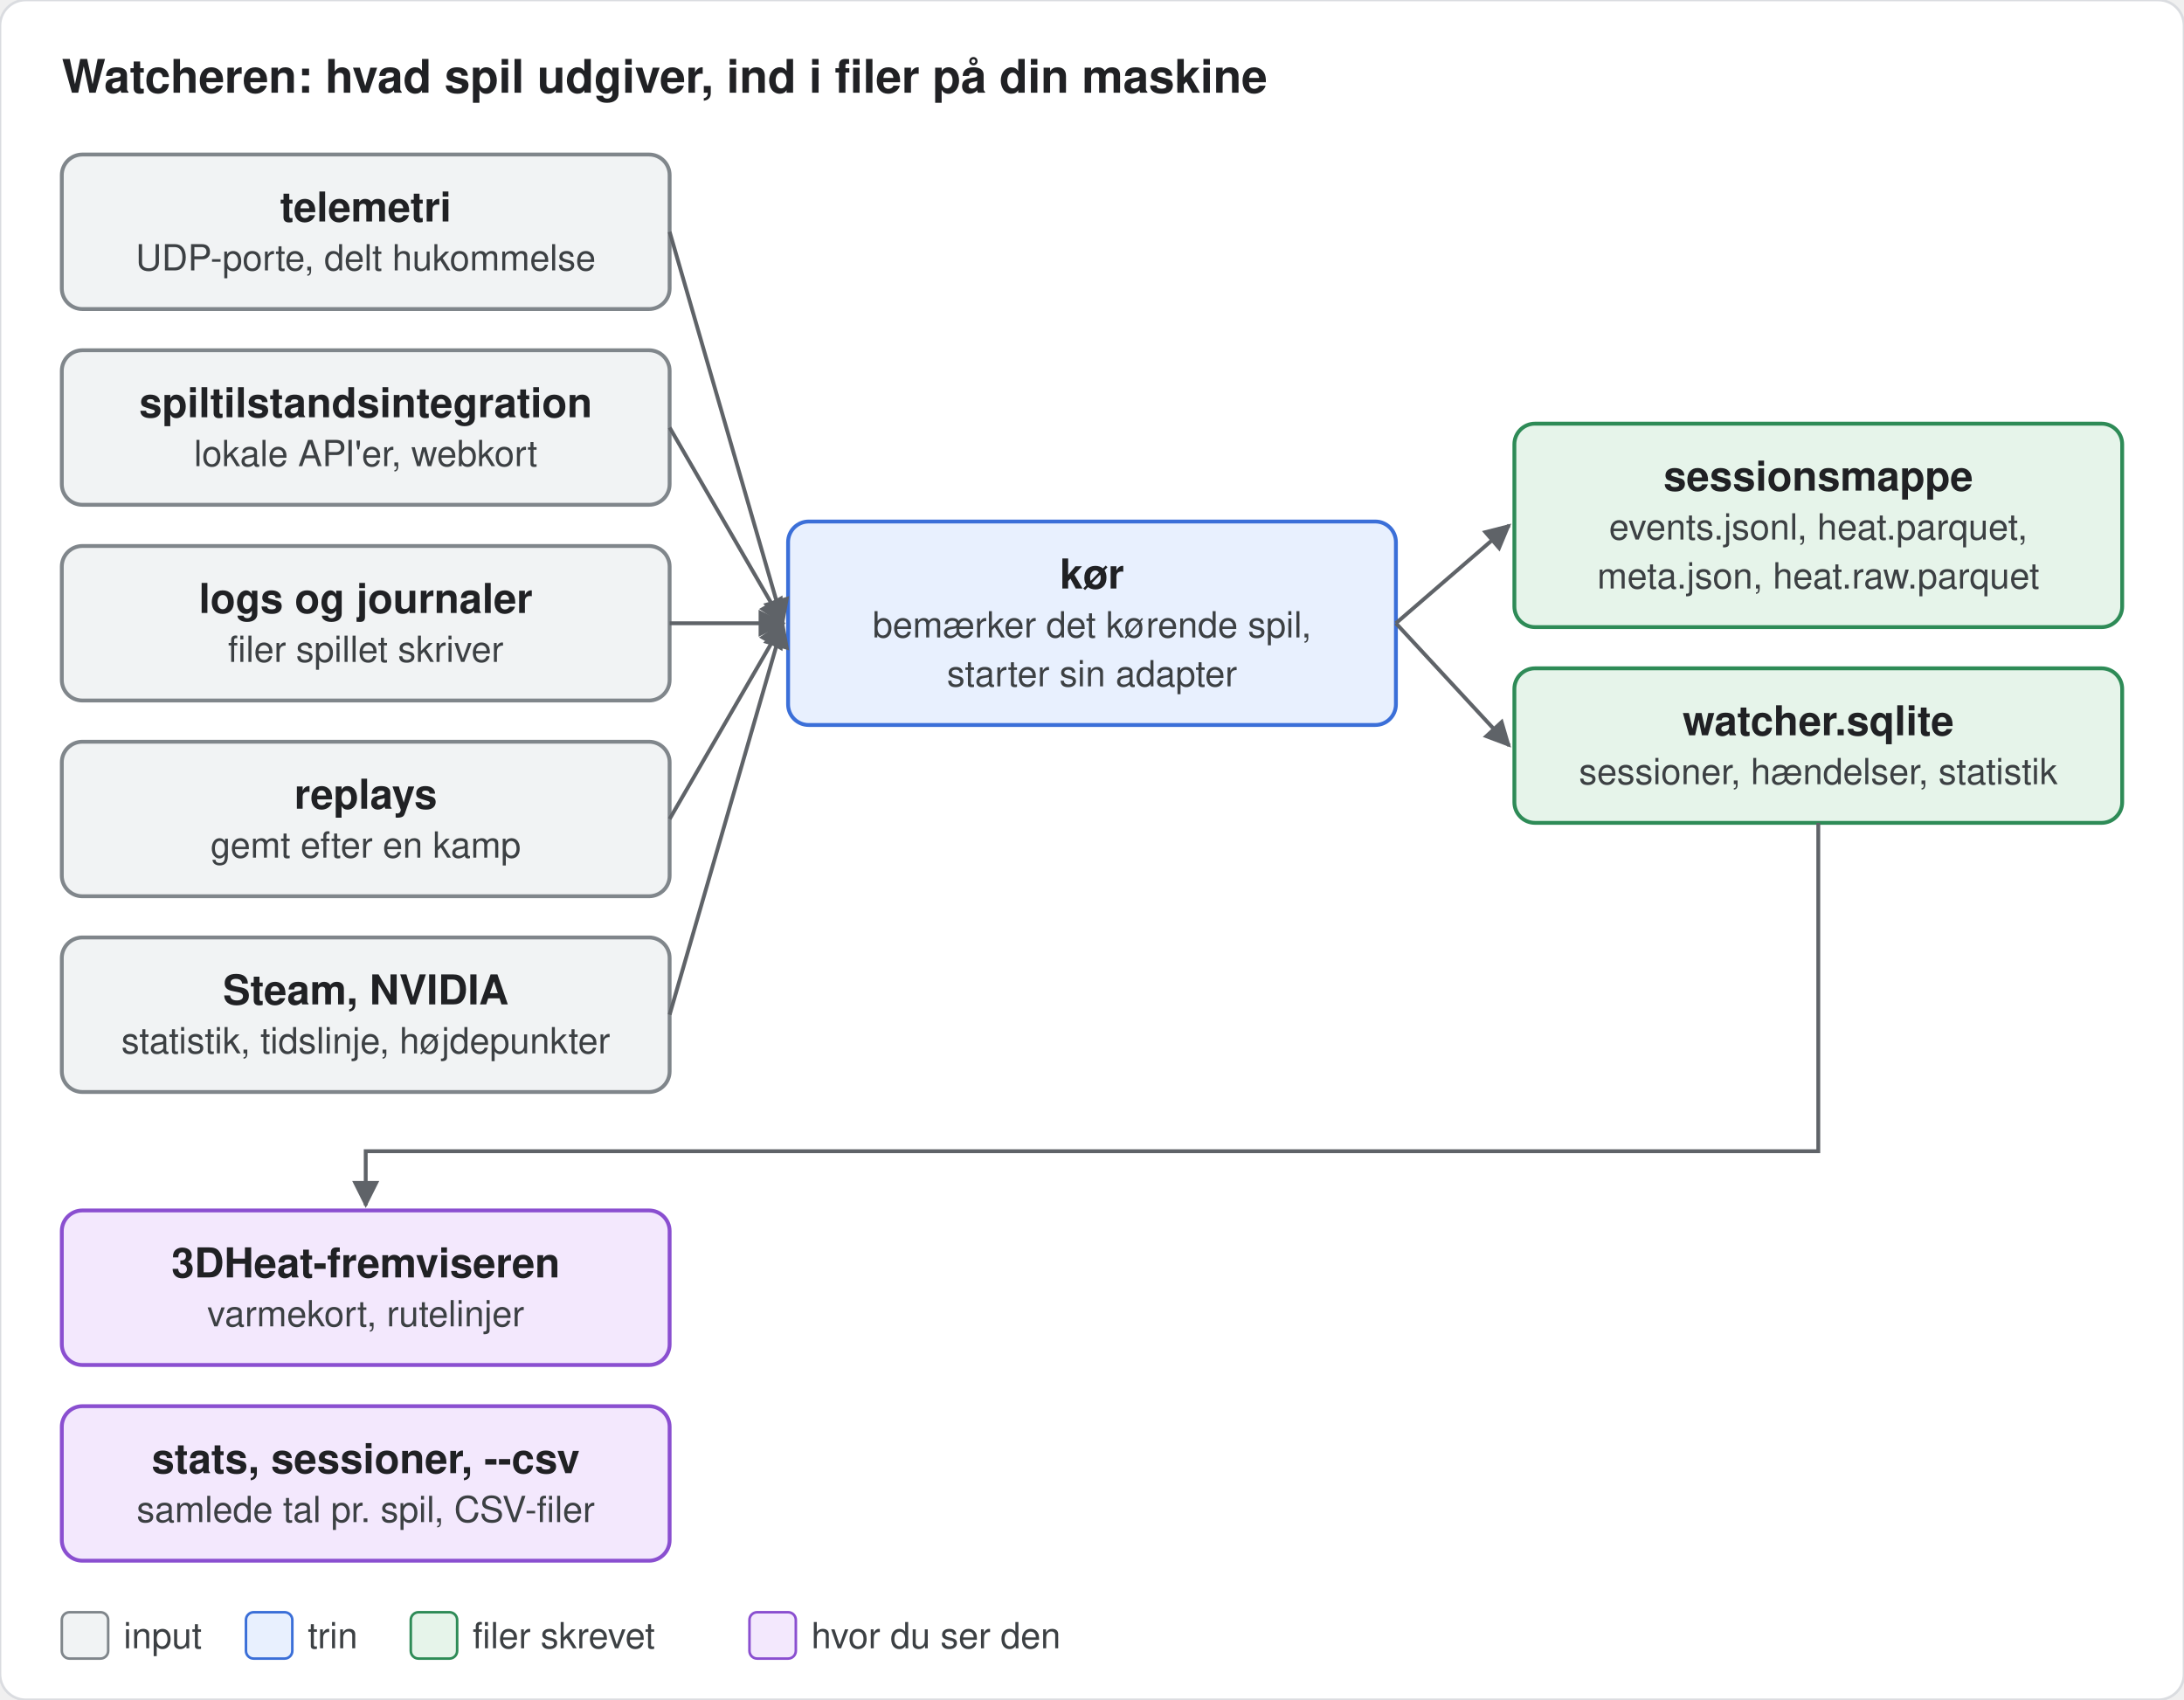
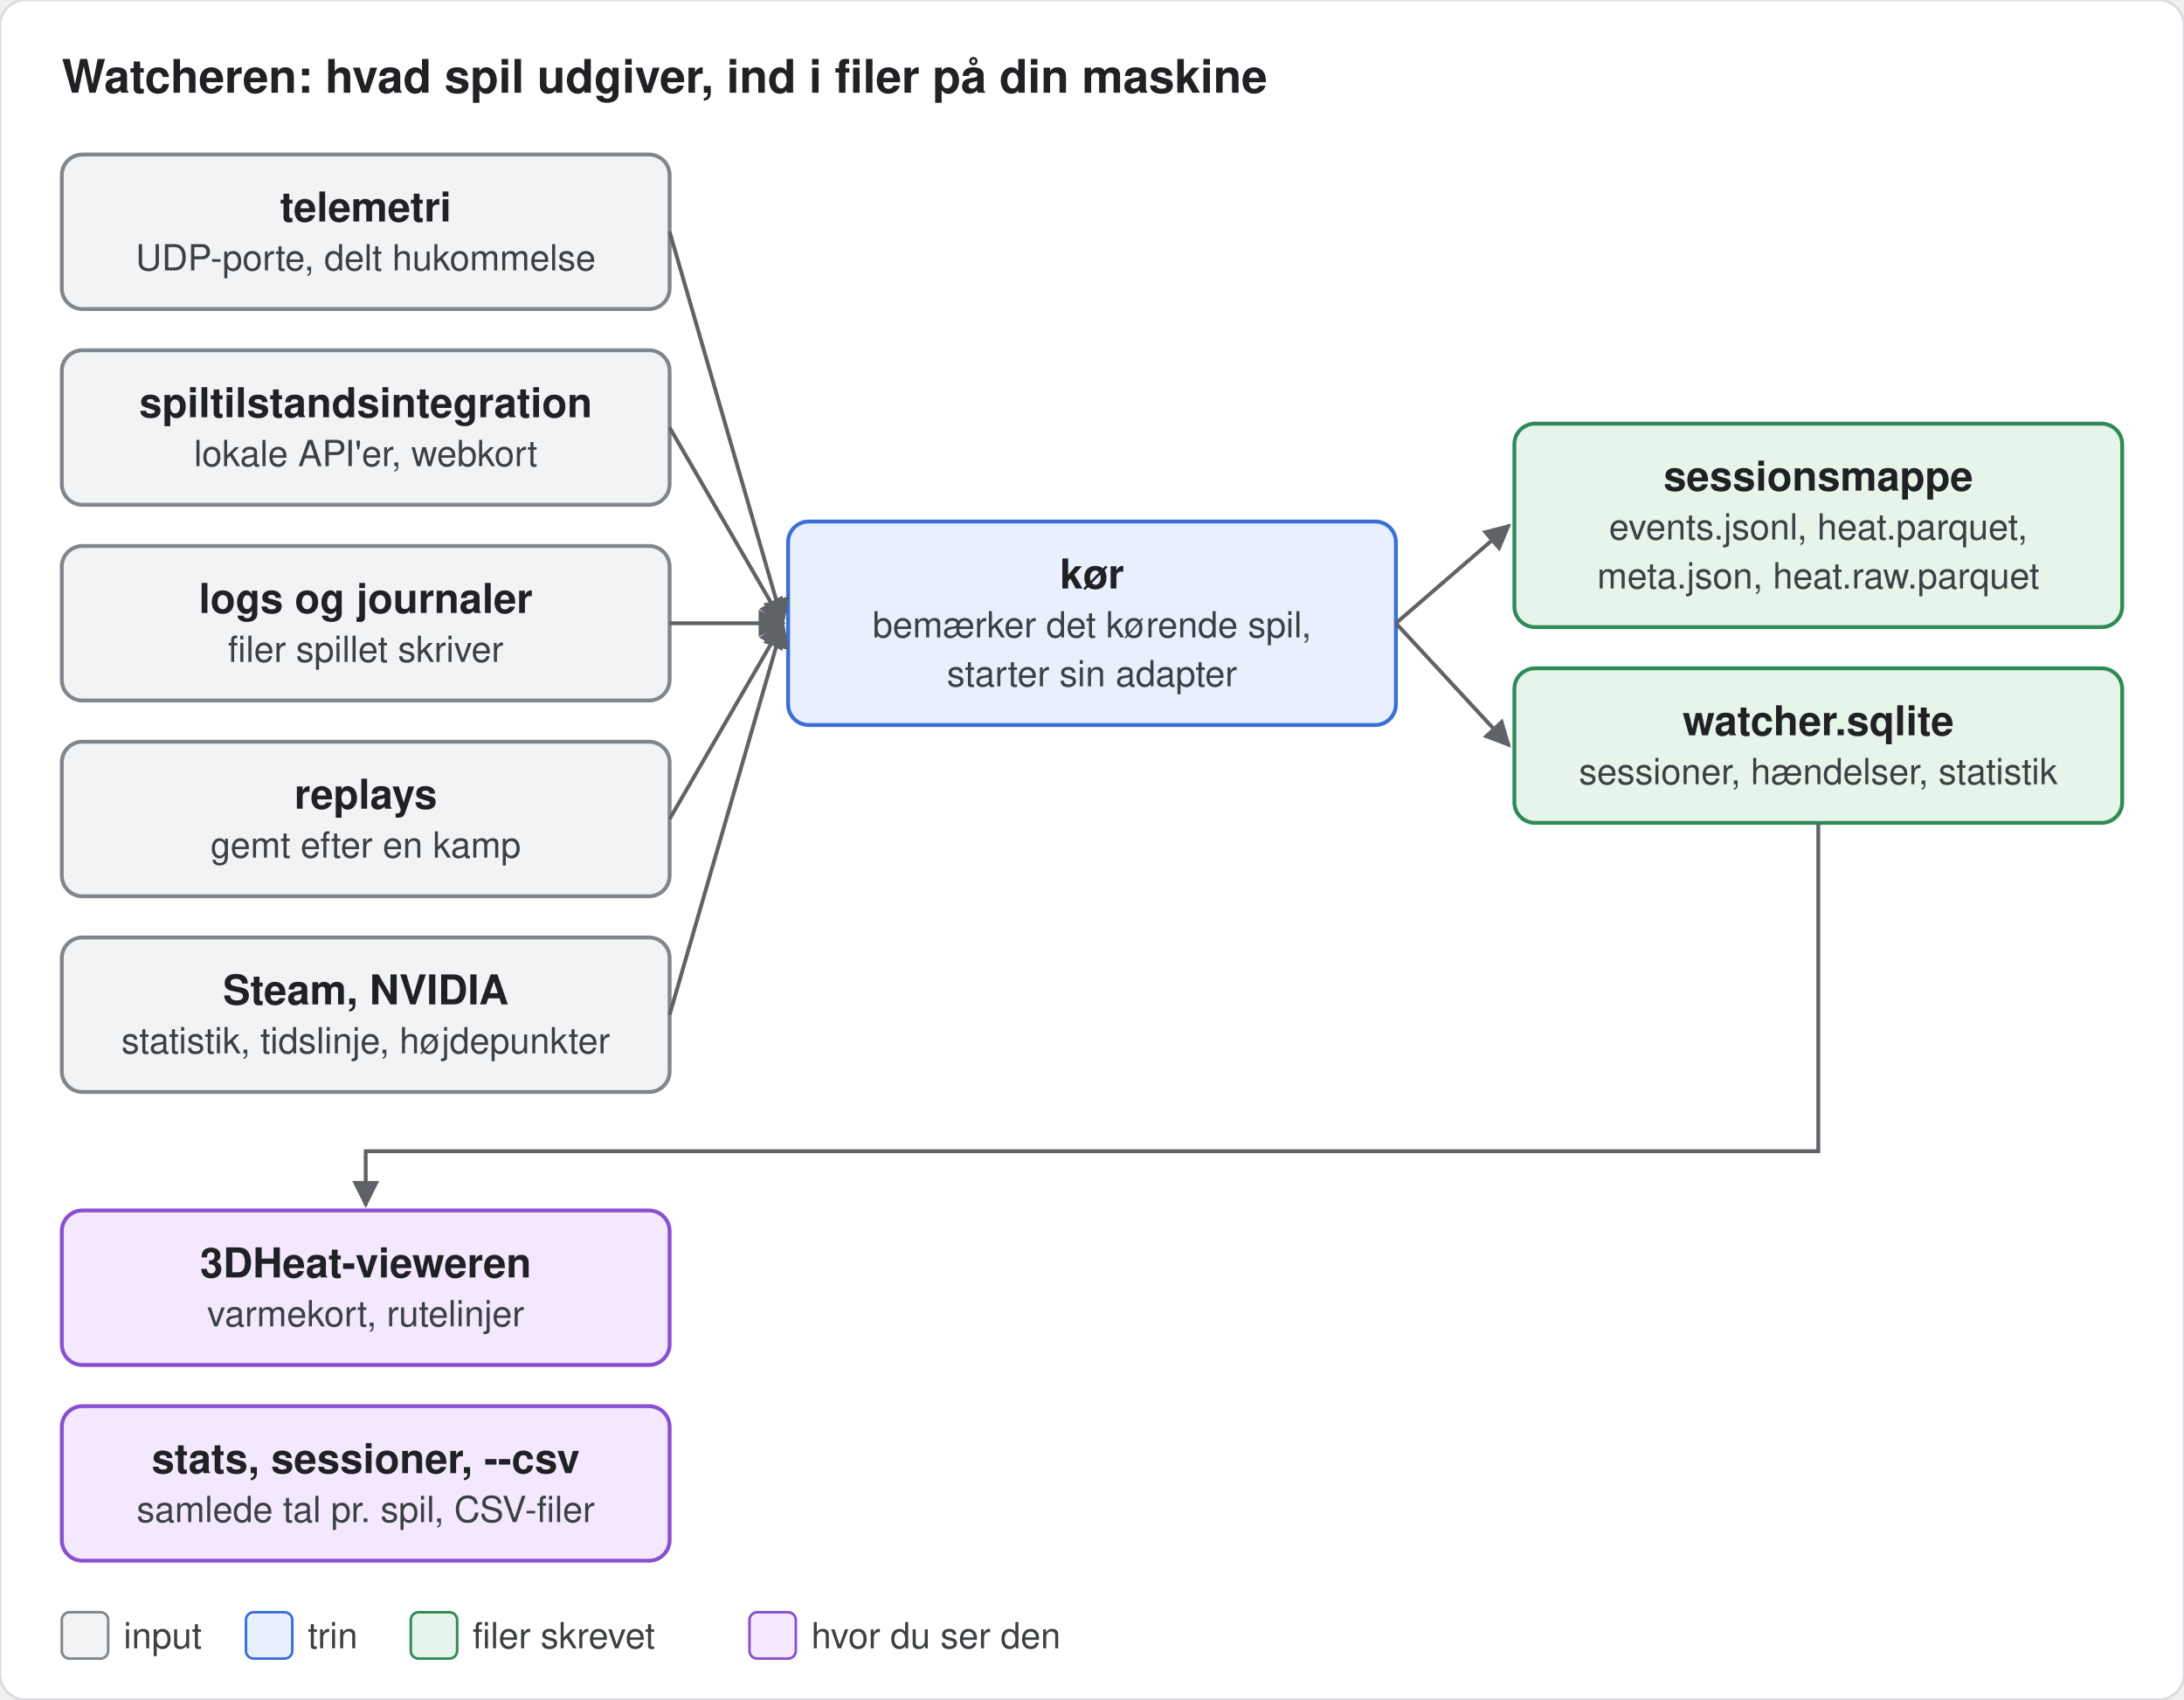
<svg xmlns="http://www.w3.org/2000/svg" width="848" height="660" viewBox="0 0 848 660" font-family="Segoe UI,Helvetica,Arial,sans-serif" role="img" aria-label="The watcher: what games publish, into files on your machine">
  <defs>
    <marker id="a" viewBox="0 0 10 10" refX="9" refY="5" markerWidth="7" markerHeight="7" orient="auto">
      <path d="M0,0 L10,5 L0,10 z" fill="#5f6368" />
    </marker>
  </defs>
  <rect width="848" height="660" rx="10" fill="#ffffff" stroke="#dadce0" />
  <text x="24" y="36" font-size="18" font-weight="600" fill="#202124">Watcheren: hvad spil udgiver, ind i filer på din maskine</text>
  <rect x="24" y="60.0" width="236" height="60" rx="8" fill="#f1f3f4" stroke="#80868b" stroke-width="1.5" />
  <text x="142.0" y="86.0" text-anchor="middle" font-weight="600" font-size="16" fill="#202124">telemetri</text>
  <text x="142.0" y="105.0" text-anchor="middle" font-size="14" fill="#3c4043">UDP-porte, delt hukommelse</text>
  <rect x="24" y="136.0" width="236" height="60" rx="8" fill="#f1f3f4" stroke="#80868b" stroke-width="1.5" />
  <text x="142.0" y="162.0" text-anchor="middle" font-weight="600" font-size="16" fill="#202124">spiltilstandsintegration</text>
  <text x="142.0" y="181.0" text-anchor="middle" font-size="14" fill="#3c4043">lokale API'er, webkort</text>
  <rect x="24" y="212.0" width="236" height="60" rx="8" fill="#f1f3f4" stroke="#80868b" stroke-width="1.5" />
  <text x="142.0" y="238.0" text-anchor="middle" font-weight="600" font-size="16" fill="#202124">logs og journaler</text>
  <text x="142.0" y="257.0" text-anchor="middle" font-size="14" fill="#3c4043">filer spillet skriver</text>
  <rect x="24" y="288.0" width="236" height="60" rx="8" fill="#f1f3f4" stroke="#80868b" stroke-width="1.5" />
  <text x="142.0" y="314.0" text-anchor="middle" font-weight="600" font-size="16" fill="#202124">replays</text>
  <text x="142.0" y="333.0" text-anchor="middle" font-size="14" fill="#3c4043">gemt efter en kamp</text>
  <rect x="24" y="364.0" width="236" height="60" rx="8" fill="#f1f3f4" stroke="#80868b" stroke-width="1.5" />
  <text x="142.0" y="390.0" text-anchor="middle" font-weight="600" font-size="16" fill="#202124">Steam, NVIDIA</text>
  <text x="142.0" y="409.0" text-anchor="middle" font-size="14" fill="#3c4043">statistik, tidslinje, højdepunkter</text>
  <rect x="306" y="202.5" width="236" height="79" rx="8" fill="#e8f0fe" stroke="#3b6fd8" stroke-width="1.5" />
  <text x="424.0" y="228.5" text-anchor="middle" font-weight="600" font-size="16" fill="#202124">kør</text>
  <text x="424.0" y="247.5" text-anchor="middle" font-size="14" fill="#3c4043">bemærker det kørende spil,</text>
  <text x="424.0" y="266.5" text-anchor="middle" font-size="14" fill="#3c4043">starter sin adapter</text>
  <rect x="588" y="164.5" width="236" height="79" rx="8" fill="#e6f4ea" stroke="#2e8b57" stroke-width="1.5" />
  <text x="706.0" y="190.5" text-anchor="middle" font-weight="600" font-size="16" fill="#202124">sessionsmappe</text>
  <text x="706.0" y="209.5" text-anchor="middle" font-size="14" fill="#3c4043">events.jsonl, heat.parquet,</text>
  <text x="706.0" y="228.5" text-anchor="middle" font-size="14" fill="#3c4043">meta.json, heat.raw.parquet</text>
  <rect x="588" y="259.5" width="236" height="60" rx="8" fill="#e6f4ea" stroke="#2e8b57" stroke-width="1.5" />
  <text x="706.0" y="285.5" text-anchor="middle" font-weight="600" font-size="16" fill="#202124">watcher.sqlite</text>
  <text x="706.0" y="304.5" text-anchor="middle" font-size="14" fill="#3c4043">sessioner, hændelser, statistik</text>
  <line x1="260" y1="90.0" x2="304" y2="242.0" stroke="#5f6368" stroke-width="1.5" marker-end="url(#a)" />
  <line x1="260" y1="166.0" x2="304" y2="242.0" stroke="#5f6368" stroke-width="1.5" marker-end="url(#a)" />
  <line x1="260" y1="242.0" x2="304" y2="242.0" stroke="#5f6368" stroke-width="1.5" marker-end="url(#a)" />
  <line x1="260" y1="318.0" x2="304" y2="242.0" stroke="#5f6368" stroke-width="1.5" marker-end="url(#a)" />
  <line x1="260" y1="394.0" x2="304" y2="242.0" stroke="#5f6368" stroke-width="1.5" marker-end="url(#a)" />
  <line x1="542" y1="242.0" x2="586" y2="204.0" stroke="#5f6368" stroke-width="1.5" marker-end="url(#a)" />
  <line x1="542" y1="242.0" x2="586" y2="289.5" stroke="#5f6368" stroke-width="1.5" marker-end="url(#a)" />
  <path d="M706.0,319.5 V447.0 H142.0 V468.0" fill="none" stroke="#5f6368" stroke-width="1.5" marker-end="url(#a)" />
  <rect x="24" y="470.0" width="236" height="60" rx="8" fill="#f3e8fd" stroke="#8a4fd0" stroke-width="1.5" />
-   <text x="142.0" y="496.0" text-anchor="middle" font-weight="600" font-size="16" fill="#202124">3DHeat-fremviseren</text>
+   <text x="142.0" y="496.0" text-anchor="middle" font-weight="600" font-size="16" fill="#202124">3DHeat-vieweren</text>
  <text x="142.0" y="515.0" text-anchor="middle" font-size="14" fill="#3c4043">varmekort, rutelinjer</text>
  <rect x="24" y="546.0" width="236" height="60" rx="8" fill="#f3e8fd" stroke="#8a4fd0" stroke-width="1.5" />
  <text x="142.0" y="572.0" text-anchor="middle" font-weight="600" font-size="16" fill="#202124">stats, sessioner, --csv</text>
  <text x="142.0" y="591.0" text-anchor="middle" font-size="14" fill="#3c4043">samlede tal pr. spil, CSV-filer</text>
  <rect x="24" y="626" width="18" height="18" rx="3" fill="#f1f3f4" stroke="#80868b" />
  <text x="48" y="640" font-size="14" fill="#3c4043">input</text>
  <rect x="95.5" y="626" width="18" height="18" rx="3" fill="#e8f0fe" stroke="#3b6fd8" />
  <text x="119.5" y="640" font-size="14" fill="#3c4043">trin</text>
  <rect x="159.5" y="626" width="18" height="18" rx="3" fill="#e6f4ea" stroke="#2e8b57" />
  <text x="183.5" y="640" font-size="14" fill="#3c4043">filer skrevet</text>
  <rect x="291.0" y="626" width="18" height="18" rx="3" fill="#f3e8fd" stroke="#8a4fd0" />
  <text x="315.0" y="640" font-size="14" fill="#3c4043">hvor du ser den</text>
</svg>
